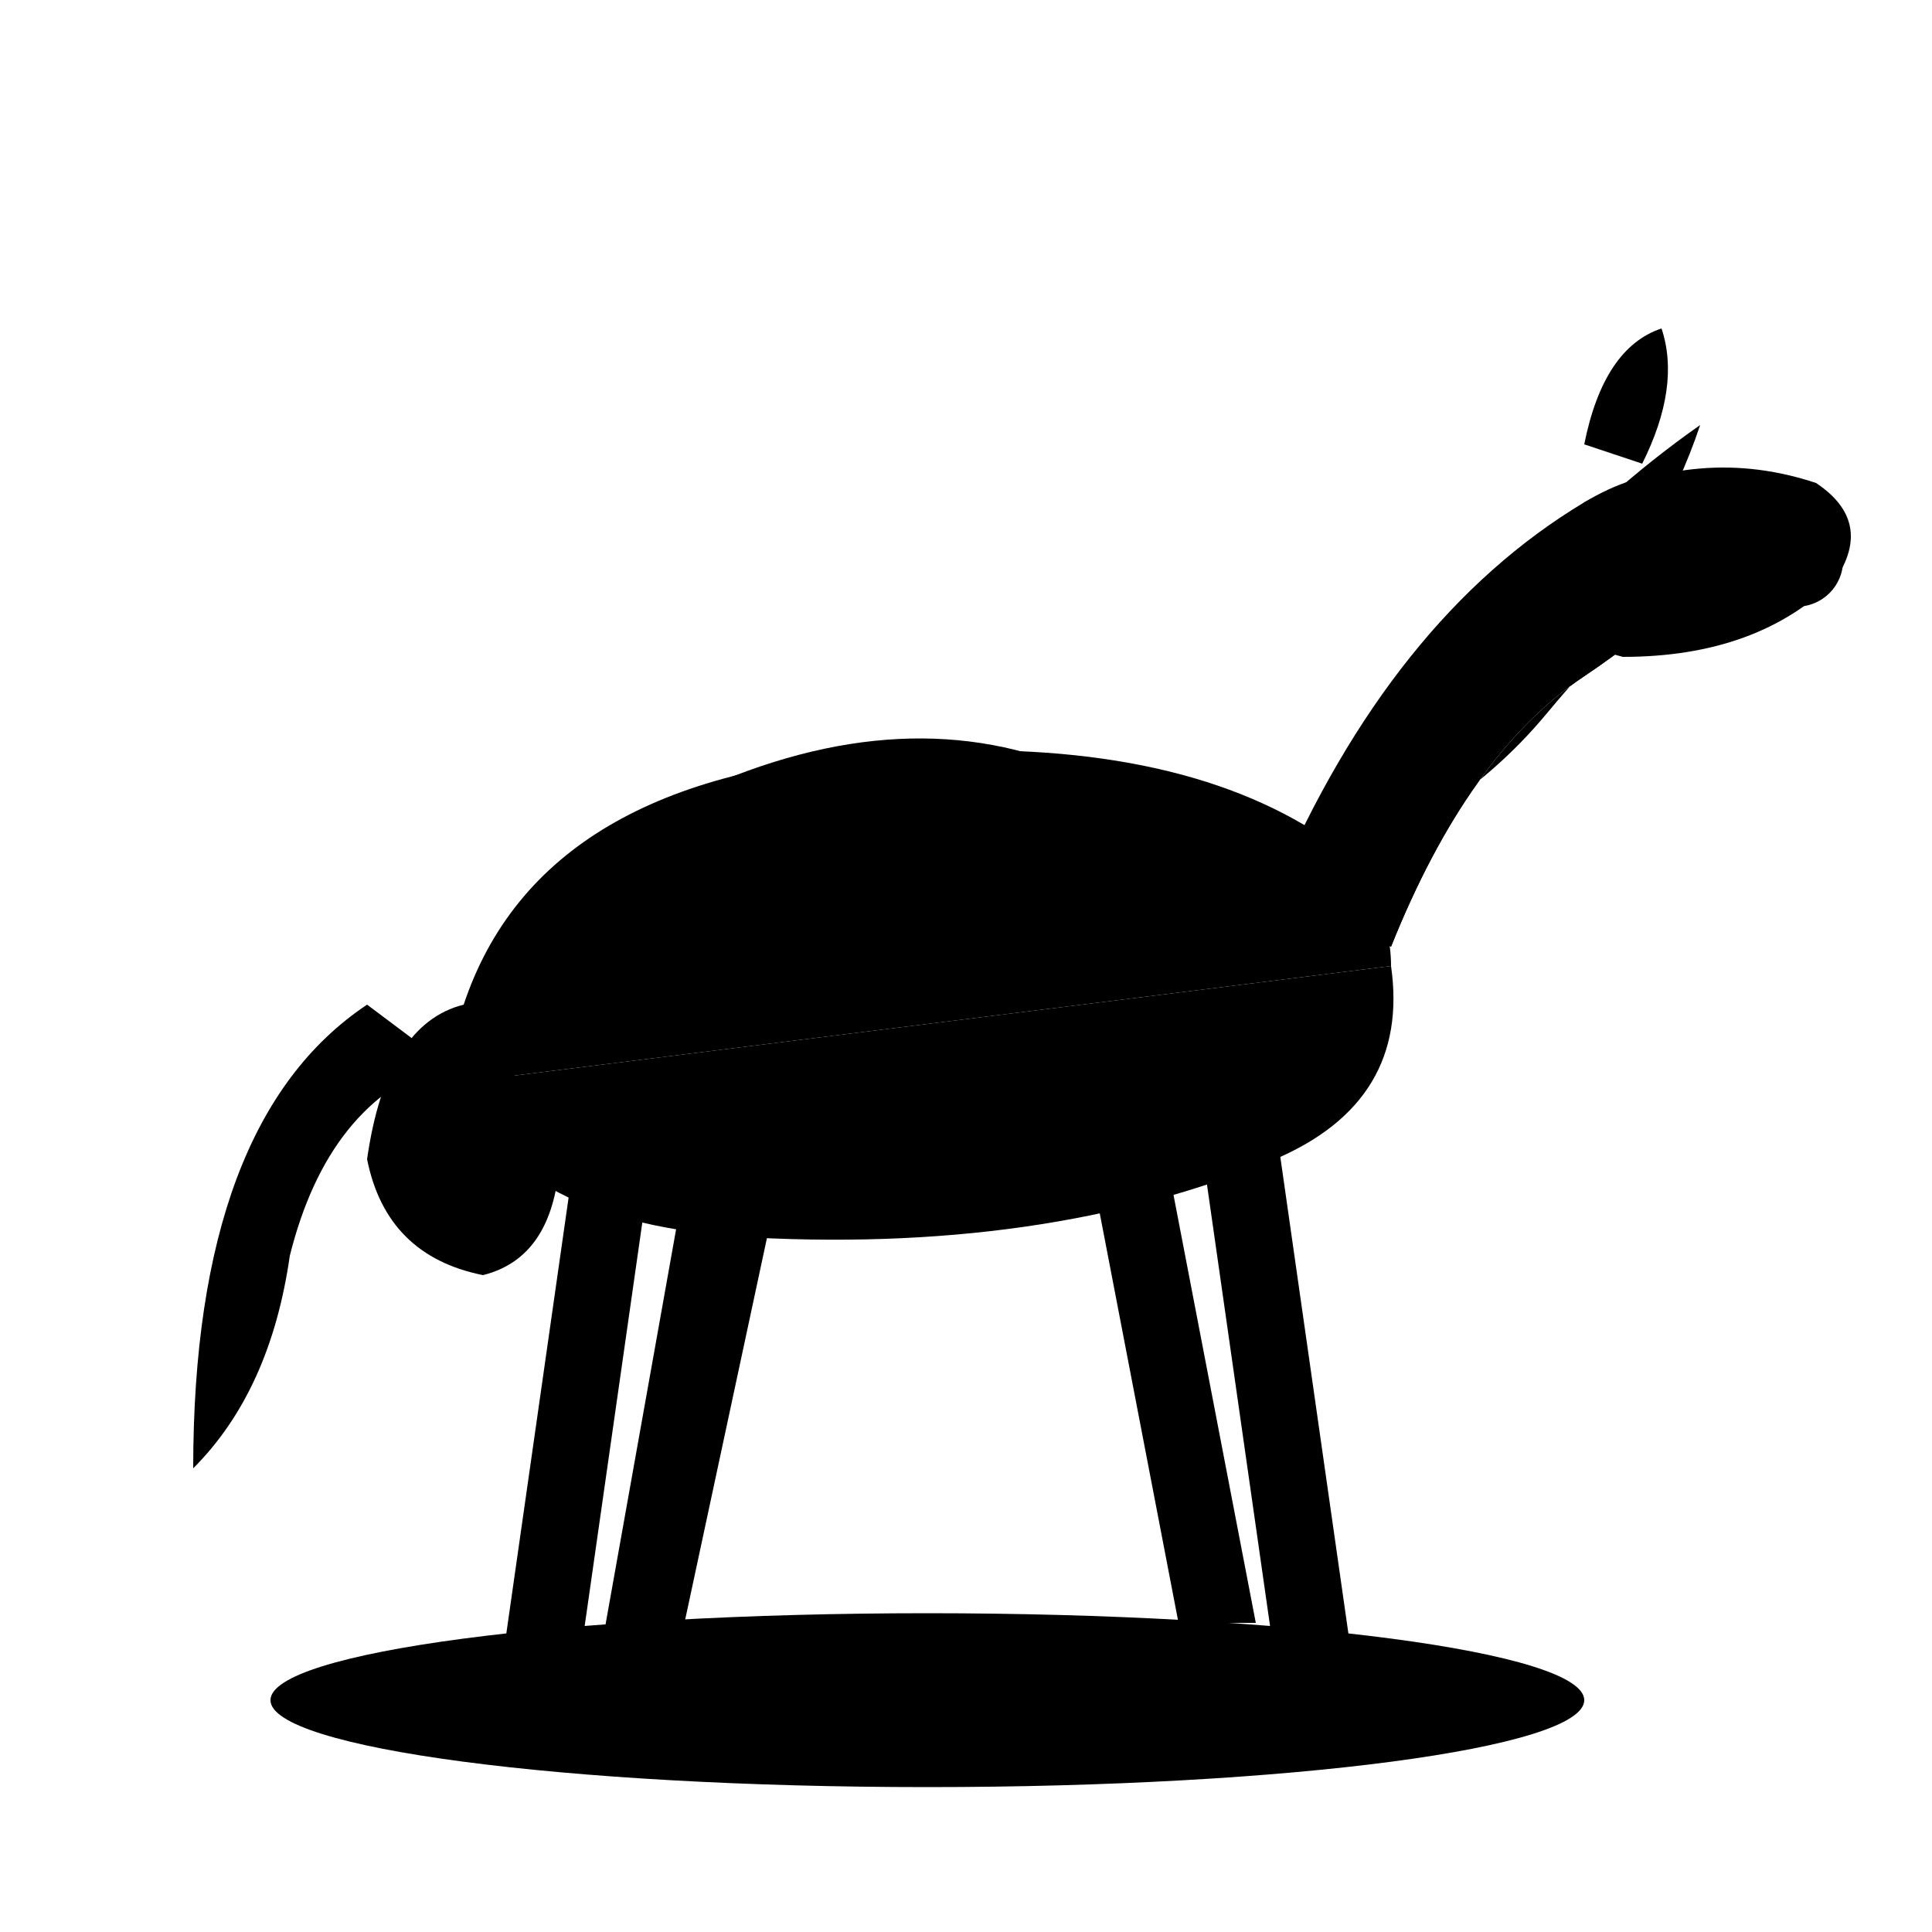
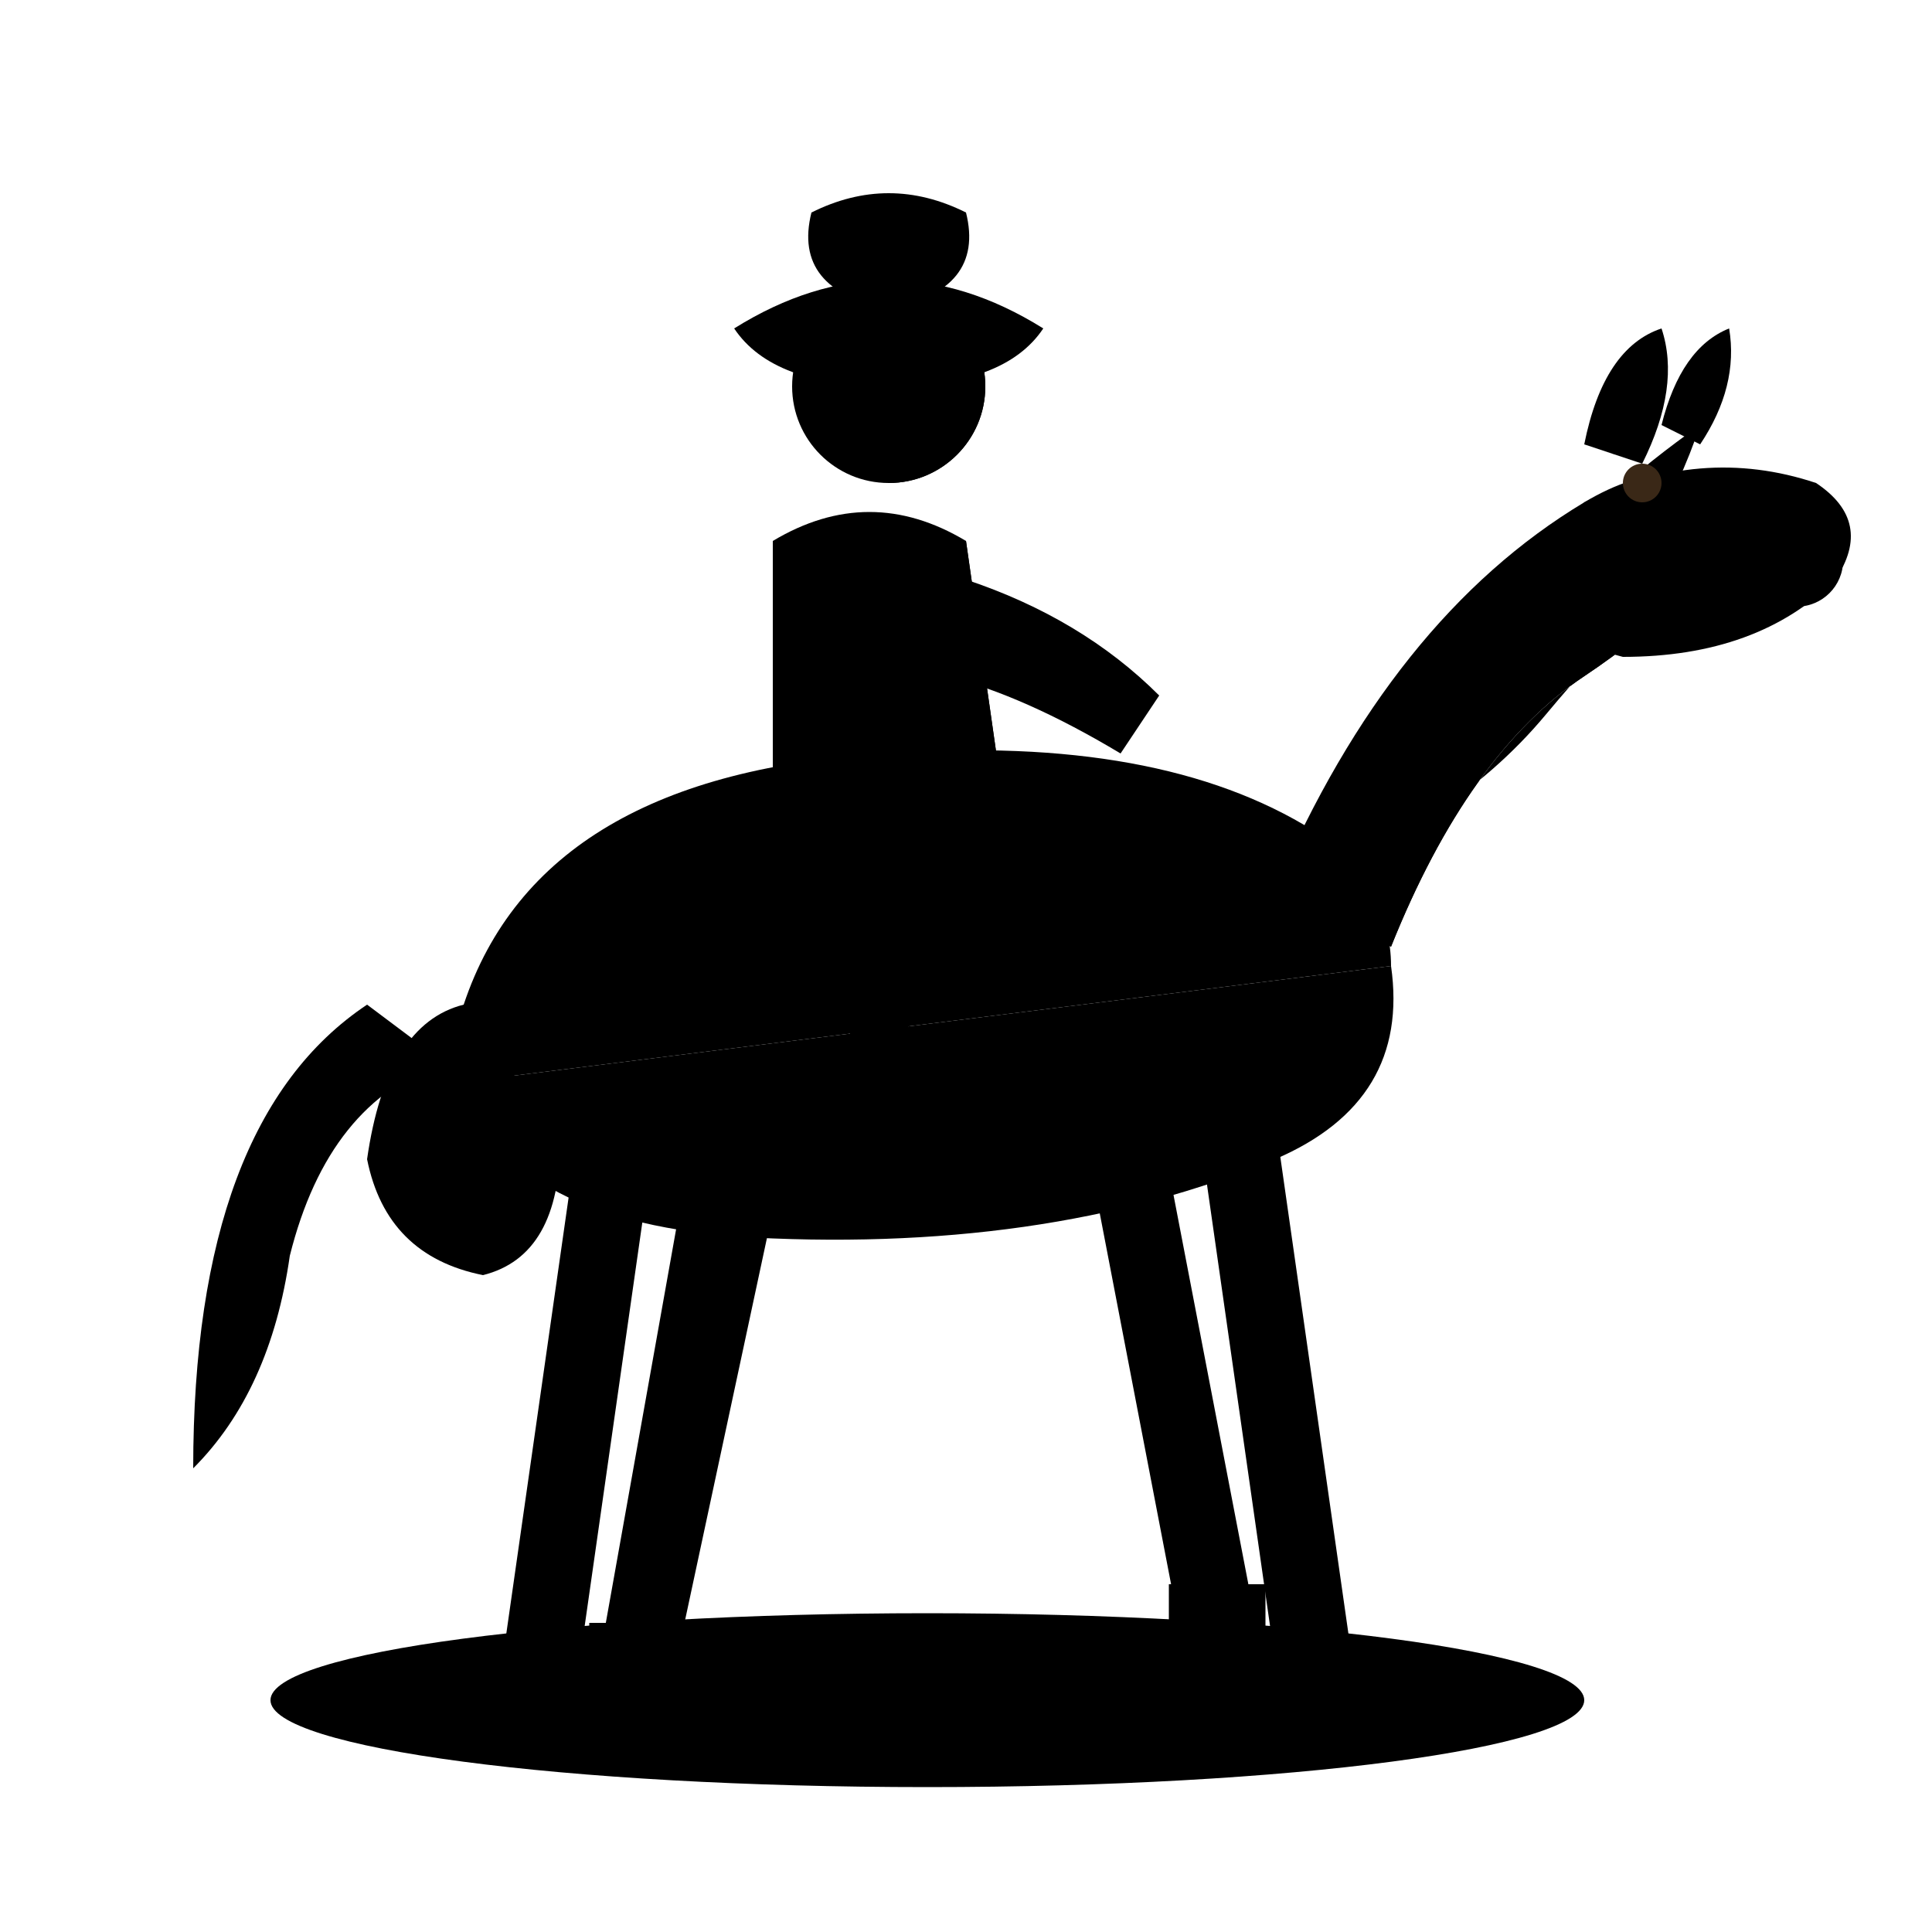
<svg xmlns="http://www.w3.org/2000/svg" viewBox="0 0 100 100" role="img" aria-label="Horse">
  <ellipse class="sh" cx="48" cy="88" rx="34" ry="4.5" />
  <path class="wood" d="M30 58 L26 86 L30 86 L34 58 Z" />
  <path class="wood" d="M62 58 L66 86 L70 86 L66 58 Z" />
  <path class="wood-l" d="M36 58 L31 86 L35 86 L41 58 Z" />
  <path class="wood-l" d="M56 58 L61 84 L65 84 L60 58 Z" />
  <path class="out-thin" fill="none" d="M36 58 L31 86 M56 58 L61 84" />
  <path class="wall" d="M24 52 q4 -12 22 -13 q14 -1 22 4 q4 3 4 7 L24 56 Z" />
  <path class="wall-s" d="M24 56 L72 50 q1 7 -6 10 q-12 5 -28 4 q-12 -1 -14 -8 Z" />
  <path class="hi" d="M28 48 q10 -7 22 -7 q-13 1 -22 7 Z" />
  <path class="wall" d="M24 52 q-4 1 -5 8 q1 5 6 6 q4 -1 4 -7 Z" />
  <path class="wall" d="M66 46 q6 -14 16 -20 q5 -3 9 0 q-3 5 -9 9 q-6 4 -10 14 Z" />
  <path class="wall-s" d="M91 26 q-3 5 -9 9 q-6 4 -10 14 L66 46 q9 -3 14 -9 q5 -6 11 -11 Z" />
  <path class="wall" d="M82 26 q6 -3 12 -1 q3 2 1 5 q-4 4 -11 4 q-4 -1 -5 -4 Z" />
  <path class="wall-s" d="M88 25 q4 1 7 4 q-3 4 -11 4 q3 -3 4 -8 Z" />
  <path class="wall" d="M82 23 q1 -5 4 -6 q1 3 -1 7 Z" />
  <path class="roof-s" d="M70 42 q8 -13 18 -20 q-2 6 -7 12 q-5 6 -9 11 Z" />
-   <path class="roof" d="M36 41 q11 -5 20 -1 q-1 6 -10 7 q-9 -1 -10 -6 Z" />
-   <path class="roof-s" d="M46 40 q5 0 10 0 q-1 6 -10 7 Z" />
-   <path class="out-thin" fill="none" d="M36 41 q11 -5 20 -1" />
+   <path class="roof" d="M40 28 q5 -3 10 0 L52 42 L40 43 Z" />
+   <path class="roof-s" d="M47 28 q2 0 3 0 L52 42 L48 42 Z" />
+   <circle class="wall" cx="46" cy="20" r="5" />
+   <path class="wall-s" d="M46 15 a5 5 0 0 1 0 10 Z" />
+   <path class="wood" d="M38 17 q8 -5 16 0 q-2 3 -8 3 q-6 0 -8 -3 Z" />
+   <path class="wood-l" d="M42 11 q4 -2 8 0 q1 4 -4 5 q-5 -1 -4 -5 Z" />
+   <path class="out-thin" fill="none" d="M38 17 q8 -5 16 0" />
+   <path class="wall" d="M50 30 q6 2 10 6 L58 39 q-5 -3 -9 -4 Z" />
+   <path class="out-thin" fill="none" d="M58 37 Q78 30 92 30" />
+   <path class="wood" d="M44 42 L44 56 L48 60 L50 57 L47 54 L47 42 Z" />
+   <path class="out-thin" fill="none" d="M44 42 L44 56 L48 60" />
+   <path class="roof" d="M36 42 q11 -4 20 -1 q-1 6 -10 7 q-9 -1 -10 -6 Z" />
+   <path class="roof-s" d="M46 41 q5 0 10 0 q-1 6 -10 7 Z" />
  <path class="wood" d="M19 52 q-9 6 -9 24 q4 -4 5 -11 q2 -8 8 -10 Z" />
  <path class="out-thin" fill="none" d="M19 52 q-9 6 -9 24" />
+   <circle fill="#3a2817" cx="85" cy="25" r="1" />
+   <circle fill="#3a2817" cx="93.4" cy="30.4" r="0.7" />
+   <path class="wall-s" d="M86 22 q1 -4 3.5 -5 q0.5 3 -1.5 6 Z" />
+   <path class="out-thin" fill="none" d="M85 27 L90 31" />
+   <path class="wood" d="M30.5 84 L35.5 84 L35.5 87 L30.5 87 Z M60.5 82 L65.5 82 L65.5 85 L60.5 85 Z" />
  <circle class="gold" cx="93" cy="29" r="2.4" />
  <path class="out" fill="none" d="M19 52 q5 -13 27 -13 q14 -1 20 6 q6 -14 16 -20 q5 -3 9 0 q3 2 1 5 q-3 4 -10 4 q-6 5 -11 14 q1 8 -7 11 q-14 5 -30 4 q-12 -1 -14 -11 Z" />
</svg>
